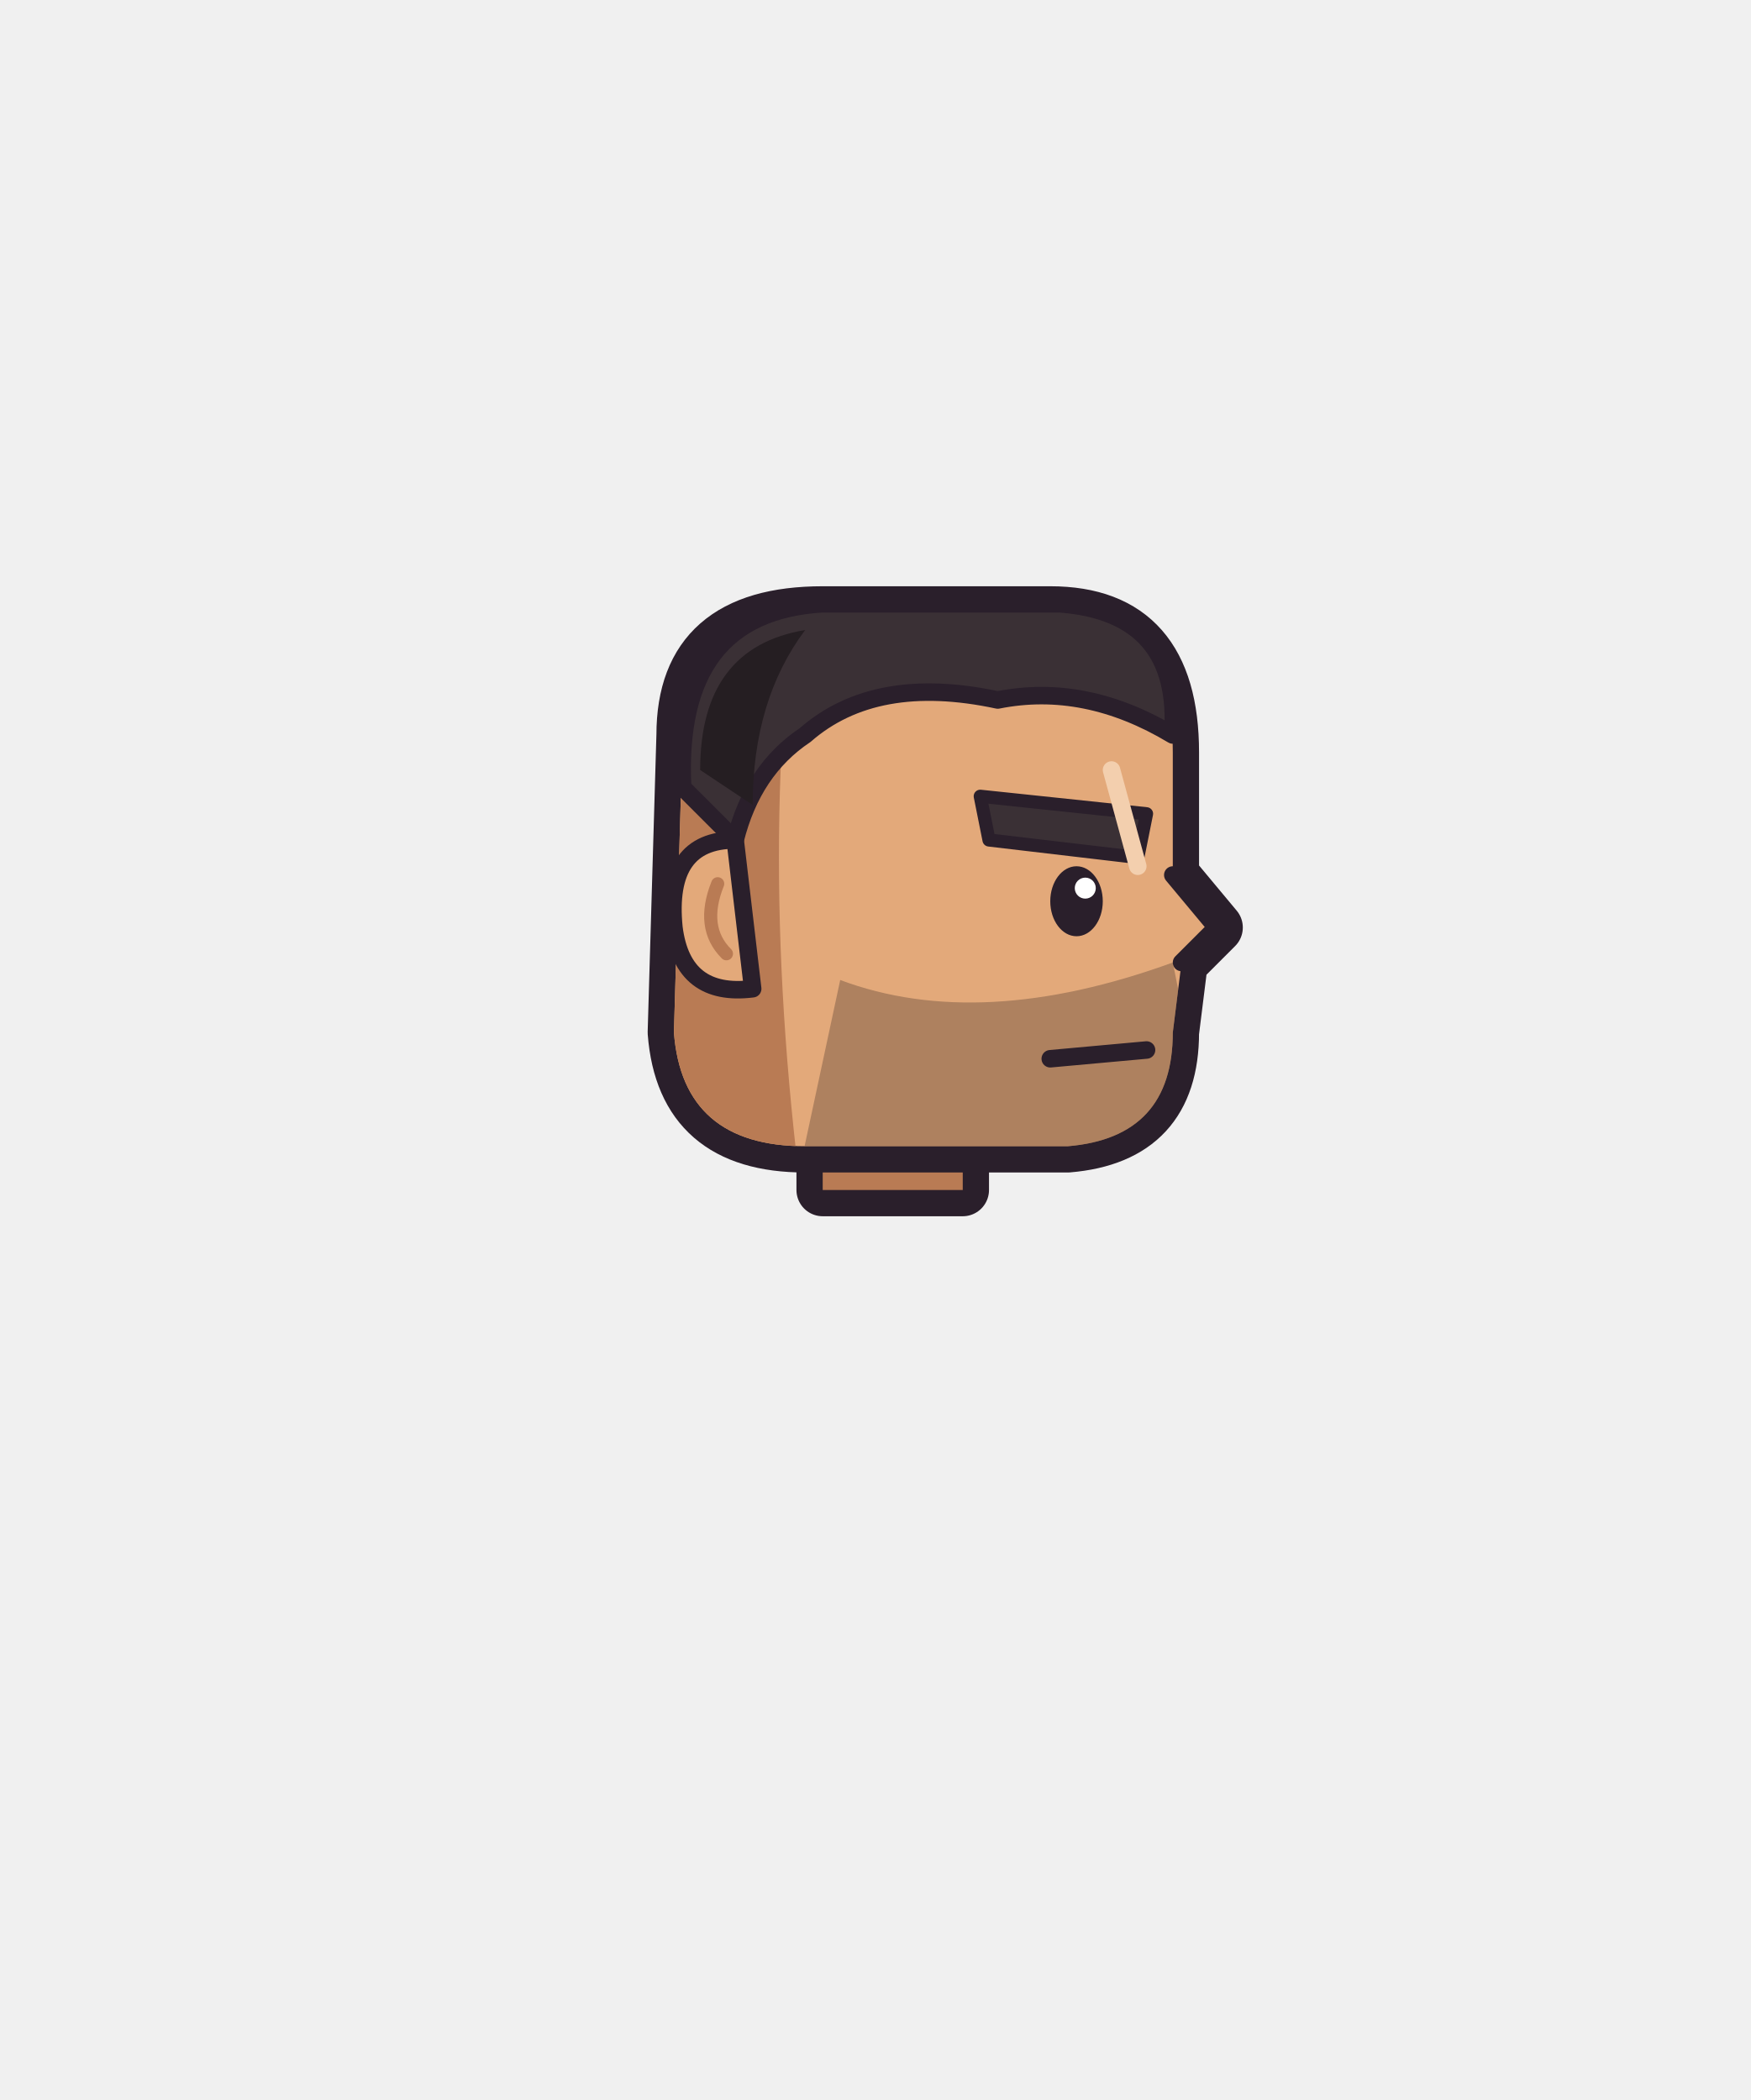
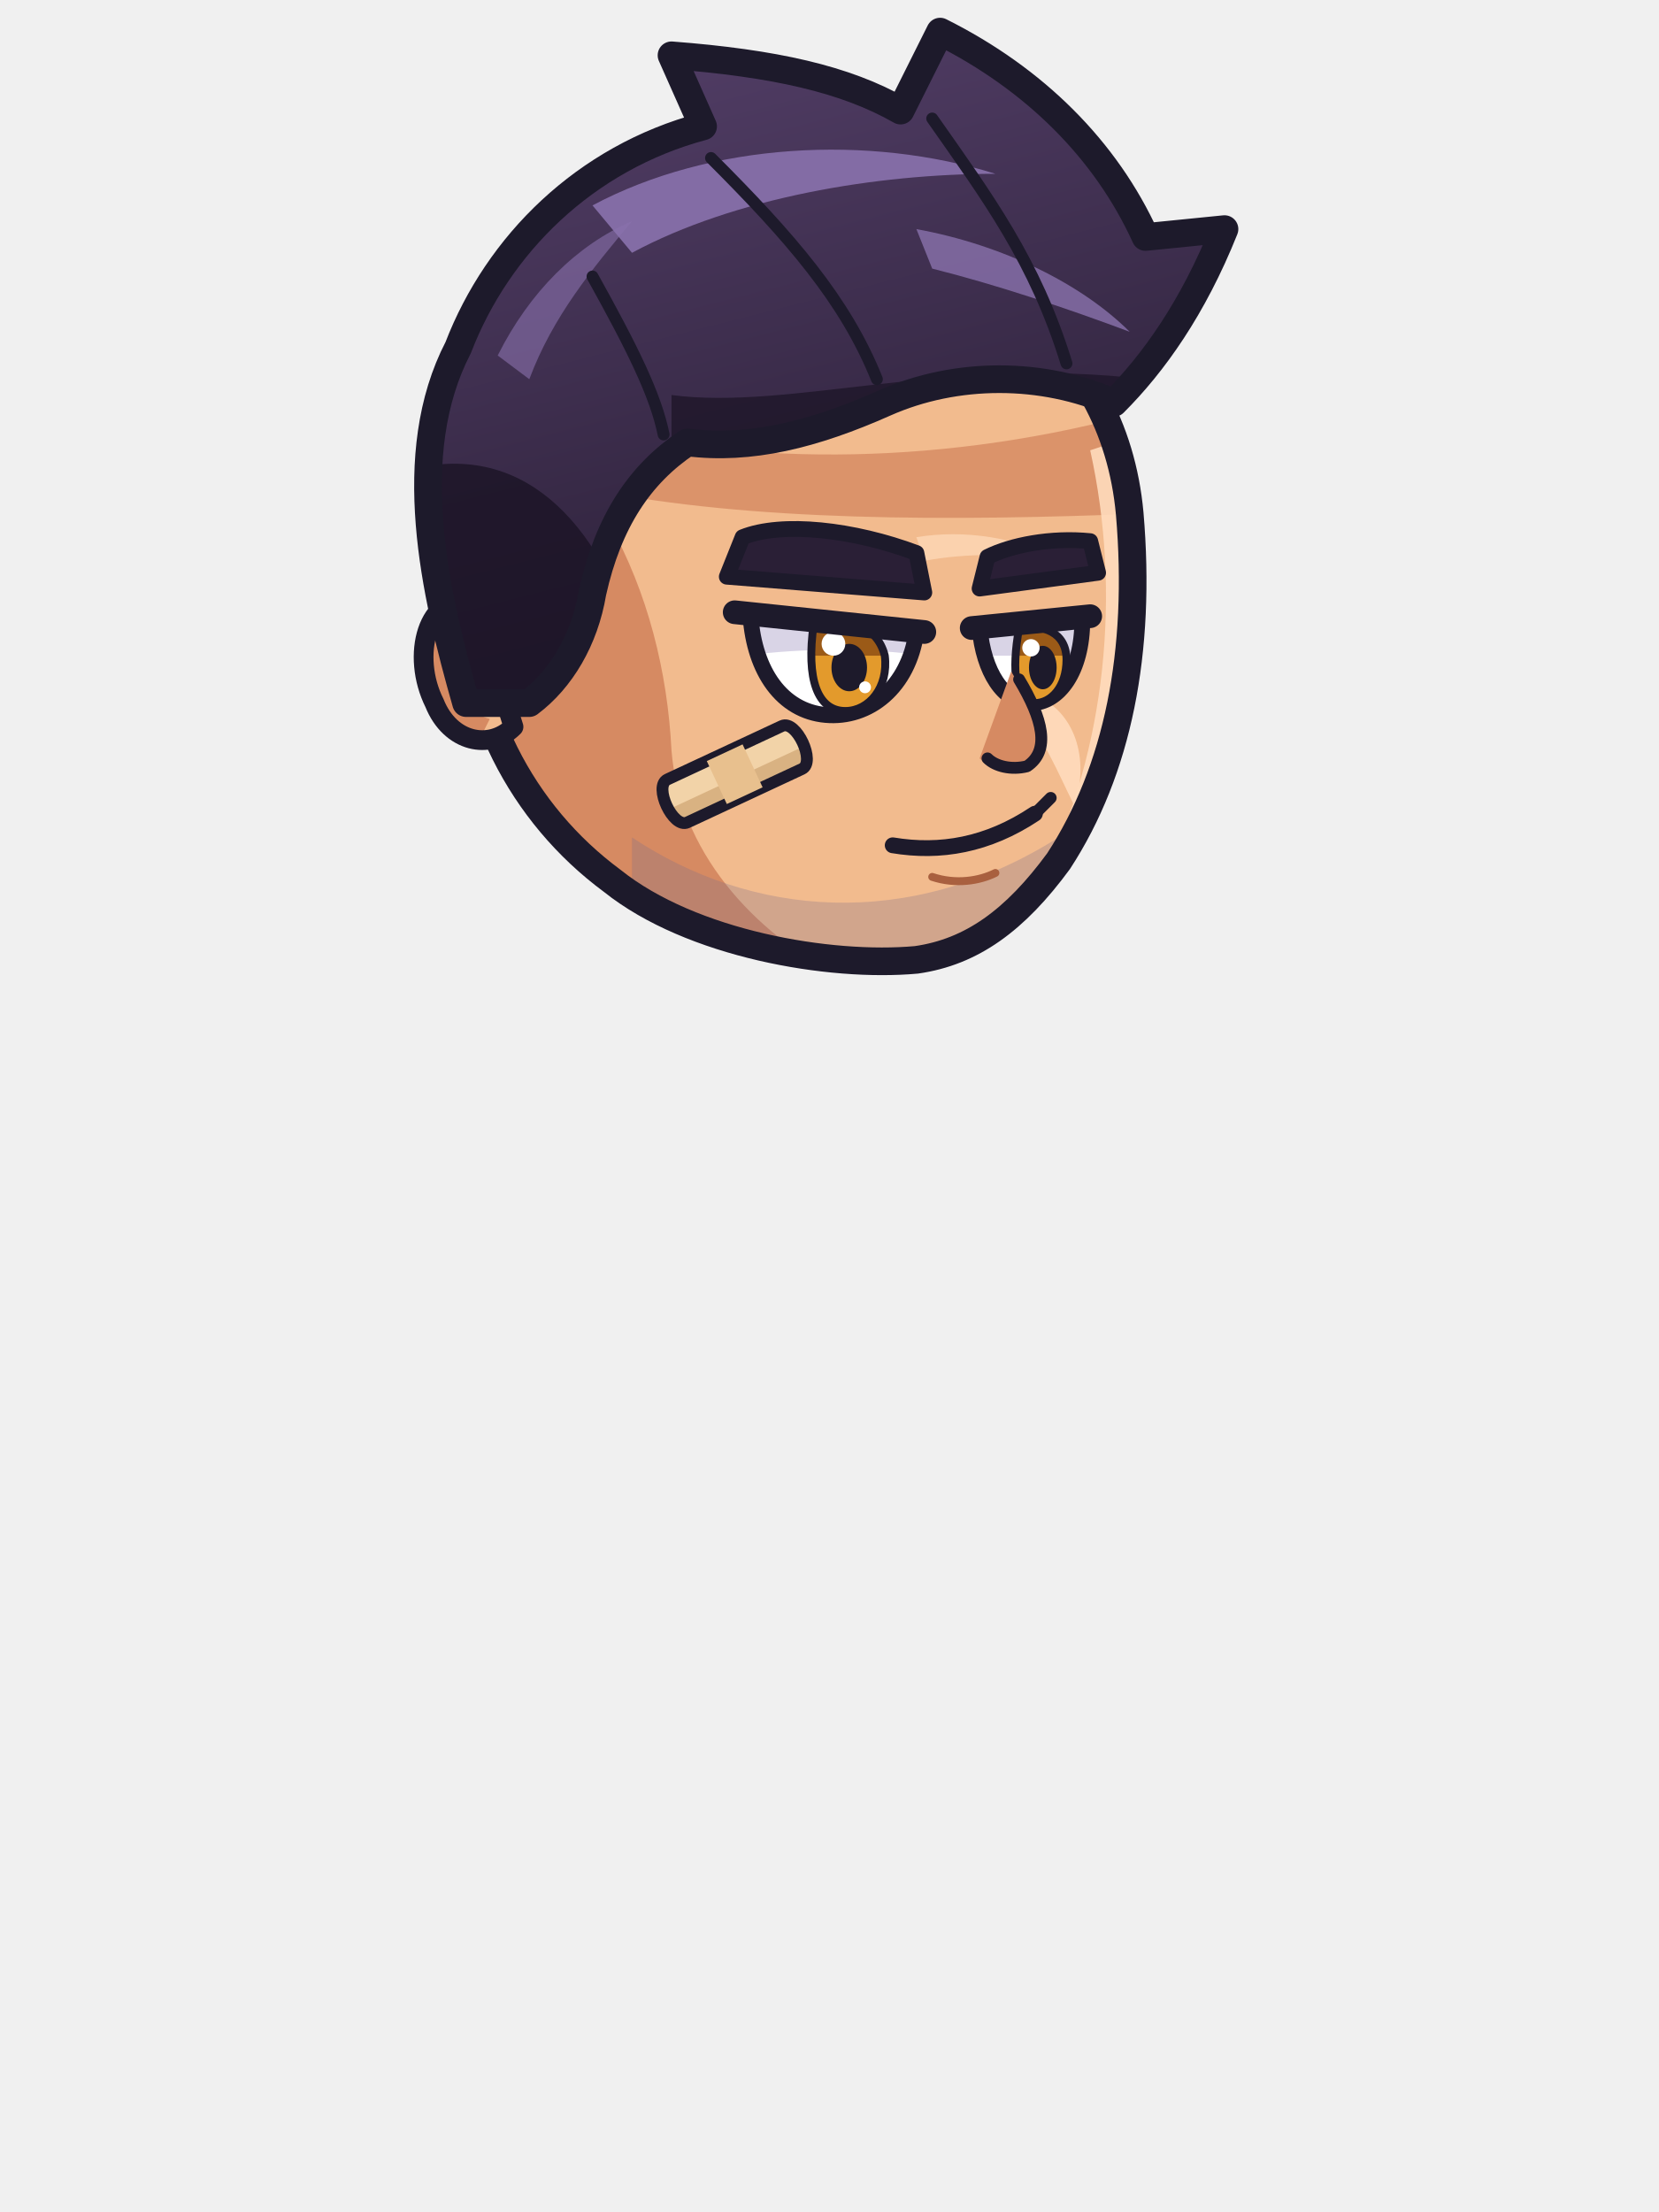
- <svg xmlns="http://www.w3.org/2000/svg" width="200" height="240" viewBox="0 0 200 240">
-   <path d="M94,122 L110,122 L110,136 L94,136 Z" fill="#b97b54" stroke="#2a1f2b" stroke-width="6.0" stroke-linejoin="round" />
-   <path d="M94,122 L110,122 L110,136 L94,136 Z" fill="#b97b54" />
-   <path d="M78,84 Q78,70 94,70 L120,70 Q134,70 134,86 L134,100 L139,106 L135,110 L134,118 Q134,130 122,131 L92,131 Q78,131 77,118 Z" fill="#2a1f2b" stroke="#2a1f2b" stroke-width="6.0" stroke-linejoin="round" />
-   <path d="M78,84 Q78,70 94,70 L120,70 Q134,70 134,86 L134,100 L139,106 L135,110 L134,118 Q134,130 122,131 L92,131 Q78,131 77,118 Z" fill="#e3a97a" />
-   <clipPath id="head_clip">
-     <path d="M78,84 Q78,70 94,70 L120,70 Q134,70 134,86 L134,100 L139,106 L135,110 L134,118 Q134,130 122,131 L92,131 Q78,131 77,118 Z" />
-   </clipPath>
-   <g clip-path="url(#head_clip)">
-     <path d="M70,60 L92,60 Q86,96 92,140 L70,140 Z" fill="#b97b54" />
-     <path d="M96,112 Q112,118 134,110 L140,140 L90,140 Z" fill="#6e5040" fill-opacity="0.45" />
+ <svg xmlns="http://www.w3.org/2000/svg" width="126" height="168" viewBox="0 0 420 560">
+   <defs>
+     <clipPath id="head_1">
+       <path d="M200,62 C245,60 282,86 286,130 C289,165 283,195 268,218 C257,233 246,241 232,243 C210,245 175,239 155,223 C132,206 118,179 118,148 C118,100 150,64 200,62 Z" />
+     </clipPath>
+     <clipPath id="head_2">
+       <path d="M120,152 C108,150 104,166 110,178 C114,188 124,190 130,184 Z" />
+     </clipPath>
+     <linearGradient id="hair_gradient" x1="0" y1="0" x2="0.3" y2="1">
+       <stop offset="0" stop-color="#55406a" />
+       <stop offset="1" stop-color="#2a1f36" />
+     </linearGradient>
+     <clipPath id="head_3">
+       <path d="M118,178 C110,150 102,115 116,88 C126,62 148,40 178,32 L170,14 C196,16 214,20 228,28 L238,8 C262,20 280,38 290,60 L310,58 C302,78 292,92 282,102 C264,94 242,94 224,102 C206,110 190,114 174,112 C162,120 154,132 150,150 C148,162 142,172 134,178 Z" />
+     </clipPath>
+     <clipPath id="head_4">
+       <path d="M184,146 L234,150 L232,140 C216,134 198,132 188,136 Z" />
+     </clipPath>
+     <clipPath id="head_5">
+       <path d="M248,149 L278,145 L276,137 C266,136 256,138 250,141 Z" />
+     </clipPath>
+     <clipPath id="head_6">
+       <path d="M190,156 L232,160 C230,174 220,182 209,181 C198,180 191,170 190,156 Z" />
+     </clipPath>
+     <clipPath id="head_7">
+       <path d="M206,158 C214,156 222,158 224,166 C225,174 220,180 214,180 C207,180 204,172 206,158 Z" />
+     </clipPath>
+     <clipPath id="head_8">
+       <path d="M248,159 L274,157 C274,170 268,178 261,178 C254,178 249,170 248,159 Z" />
+     </clipPath>
+     <clipPath id="head_9">
+       <path d="M258,159 C264,158 270,160 270,167 C270,174 266,178 262,178 C257,178 256,170 258,159 Z" />
+     </clipPath>
+     <clipPath id="head_10">
+       <path d="M256,170 C262,180 266,188 262,194 C258,196 252,196 248,192 Z" />
+     </clipPath>
+     <clipPath id="head_11">
+       <path d="M170,190 L202,190 C206,190 206,202 202,202 L170,202 C166,202 166,190 170,190 Z" />
+     </clipPath>
+     <clipPath id="head_12">
+       <path d="M181,190 L191,190 L191,202 L181,202 Z" />
+     </clipPath>
+   </defs>
+   <path d="M200,62 C245,60 282,86 286,130 C289,165 283,195 268,218 C257,233 246,241 232,243 C210,245 175,239 155,223 C132,206 118,179 118,148 C118,100 150,64 200,62 Z" fill="#f2bb8e" />
+   <g clip-path="url(#head_1)">
+     <path d="M110,90 C150,110 168,150 170,190 C172,215 190,236 214,248 L110,248 Z" fill="#d68a62" opacity="1" />
+     <path d="M150,108 C190,118 240,118 290,104 L290,130 C240,132 190,132 150,124 Z" fill="#d68a62" opacity="0.8" />
+     <path d="M160,212 C190,232 230,236 268,212 L268,252 L160,252 Z" fill="#7a6a8a" opacity="0.28" />
+     <path d="M262,176 C272,180 276,192 272,204 C268,196 264,186 258,180 Z" fill="#ffdcbc" opacity="0.9" />
+     <path d="M232,136 C244,134 258,136 268,142 C258,140 244,140 234,142 Z" fill="#ffdcbc" opacity="0.7" />
+     <path d="M282,112 C294,150 290,192 272,224 L264,222 C280,190 284,150 276,114 Z" fill="#ffdcbc" opacity="0.9" />
  </g>
-   <path d="M78,90 Q77,70 94,69 L121,69 Q135,70 134,84 Q124,78 114,80 Q100,77 92,84 Q86,88 84,96 Z" fill="#3a3035" stroke="#2a1f2b" stroke-width="2" stroke-linejoin="round" />
-   <path d="M80,88 Q80,74 92,72 Q86,80 86,92 Z" fill="#251e22" />
-   <path d="M84,96 Q76,96 77,106 Q78,114 86,113 Z" fill="#e3a97a" stroke="#2a1f2b" stroke-width="2" stroke-linejoin="round" />
-   <path d="M82,101 Q80,106 83,109" fill="none" stroke="#b97b54" stroke-width="1.5" stroke-linecap="round" stroke-linejoin="round" />
-   <path d="M112,91 L131,93 L130,98 L113,96 Z" fill="#3a3035" stroke="#2a1f2b" stroke-width="1.5" stroke-linejoin="round" />
-   <ellipse cx="123" cy="103" rx="3" ry="4" fill="#2a1f2b" />
-   <circle cx="124" cy="101.5" r="1.2" fill="#ffffff" />
-   <path d="M127,88 L130,99" fill="none" stroke="#f3cfae" stroke-width="2" stroke-linecap="round" stroke-linejoin="round" />
-   <path d="M120,121 L131,120" fill="none" stroke="#2a1f2b" stroke-width="2" stroke-linecap="round" stroke-linejoin="round" />
-   <path d="M134,100 L139,106 L135,110" fill="none" stroke="#2a1f2b" stroke-width="2" stroke-linecap="round" stroke-linejoin="round" />
+   <path d="M200,62 C245,60 282,86 286,130 C289,165 283,195 268,218 C257,233 246,241 232,243 C210,245 175,239 155,223 C132,206 118,179 118,148 C118,100 150,64 200,62 Z" fill="none" stroke="#1d1a2b" stroke-width="7" stroke-linejoin="round" />
+   <path d="M120,152 C108,150 104,166 110,178 C114,188 124,190 130,184 Z" fill="#f2bb8e" />
+   <g clip-path="url(#head_2)">
+     <path d="M114,160 C112,170 116,180 124,182 L120,190 L104,190 L104,150 Z" fill="#d68a62" opacity="1" />
+   </g>
+   <path d="M120,152 C108,150 104,166 110,178 C114,188 124,190 130,184 Z" fill="none" stroke="#1d1a2b" stroke-width="5" stroke-linejoin="round" />
+   <path d="M118,162 C114,168 116,176 122,178" fill="none" stroke="#1d1a2b" stroke-width="3.0" stroke-linecap="round" stroke-linejoin="round" />
+   <path d="M118,178 C110,150 102,115 116,88 C126,62 148,40 178,32 L170,14 C196,16 214,20 228,28 L238,8 C262,20 280,38 290,60 L310,58 C302,78 292,92 282,102 C264,94 242,94 224,102 C206,110 190,114 174,112 C162,120 154,132 150,150 C148,162 142,172 134,178 Z" fill="url(#hair_gradient)" />
+   <g clip-path="url(#head_3)">
+     <path d="M100,120 C130,110 150,130 160,160 C150,170 140,180 130,186 L96,186 Z" fill="#1a1324" opacity="0.8" />
+     <path d="M170,100 C200,104 240,90 290,96 L290,110 L170,120 Z" fill="#1a1324" opacity="0.7" />
+     <path d="M150,52 C180,36 220,34 252,44 C222,44 186,50 160,64 Z" fill="#8a72ad" opacity="0.9" />
+     <path d="M232,58 C254,62 274,72 286,84 C270,78 252,72 236,68 Z" fill="#8a72ad" opacity="0.8" />
+     <path d="M126,90 C134,74 146,62 160,56 C150,68 140,80 134,96 Z" fill="#8a72ad" opacity="0.6" />
+   </g>
+   <path d="M118,178 C110,150 102,115 116,88 C126,62 148,40 178,32 L170,14 C196,16 214,20 228,28 L238,8 C262,20 280,38 290,60 L310,58 C302,78 292,92 282,102 C264,94 242,94 224,102 C206,110 190,114 174,112 C162,120 154,132 150,150 C148,162 142,172 134,178 Z" fill="none" stroke="#1d1a2b" stroke-width="7" stroke-linejoin="round" />
+   <path d="M180,40 C200,60 214,76 222,96" fill="none" stroke="#1d1a2b" stroke-width="3.0" stroke-linecap="round" stroke-linejoin="round" />
+   <path d="M236,30 C250,50 262,66 270,92" fill="none" stroke="#1d1a2b" stroke-width="3.0" stroke-linecap="round" stroke-linejoin="round" />
+   <path d="M150,70 C160,88 166,100 168,110" fill="none" stroke="#1d1a2b" stroke-width="3.0" stroke-linecap="round" stroke-linejoin="round" />
+   <path d="M184,146 L234,150 L232,140 C216,134 198,132 188,136 Z" fill="#2a1f36" />
+   <path d="M184,146 L234,150 L232,140 C216,134 198,132 188,136 Z" fill="none" stroke="#1d1a2b" stroke-width="4" stroke-linejoin="round" />
+   <path d="M248,149 L278,145 L276,137 C266,136 256,138 250,141 Z" fill="#2a1f36" />
+   <path d="M248,149 L278,145 L276,137 C266,136 256,138 250,141 Z" fill="none" stroke="#1d1a2b" stroke-width="4" stroke-linejoin="round" />
+   <path d="M190,156 L232,160 C230,174 220,182 209,181 C198,180 191,170 190,156 Z" fill="#ffffff" />
+   <g clip-path="url(#head_6)">
+     <path d="M188,154 L234,154 L234,166 C220,164 204,164 188,166 Z" fill="#d9d4e6" opacity="1" />
+   </g>
+   <path d="M190,156 L232,160 C230,174 220,182 209,181 C198,180 191,170 190,156 Z" fill="none" stroke="#1d1a2b" stroke-width="4" stroke-linejoin="round" />
+   <path d="M206,158 C214,156 222,158 224,166 C225,174 220,180 214,180 C207,180 204,172 206,158 Z" fill="#e39a2c" />
+   <g clip-path="url(#head_7)">
+     <path d="M200,154 L228,154 L228,166 L200,166 Z" fill="#8a4a12" opacity="0.8" />
+   </g>
+   <path d="M206,158 C214,156 222,158 224,166 C225,174 220,180 214,180 C207,180 204,172 206,158 Z" fill="none" stroke="#1d1a2b" stroke-width="2" stroke-linejoin="round" />
+   <ellipse cx="215" cy="169" rx="4.5" ry="6" fill="#1d1a2b" />
+   <circle cx="211" cy="163" r="3" fill="#ffffff" />
+   <circle cx="219" cy="174" r="1.5" fill="#ffffff" />
+   <path d="M186,155 L234,160" fill="none" stroke="#1d1a2b" stroke-width="6" stroke-linecap="round" stroke-linejoin="round" />
+   <path d="M248,159 L274,157 C274,170 268,178 261,178 C254,178 249,170 248,159 Z" fill="#ffffff" />
+   <g clip-path="url(#head_8)">
+     <path d="M246,156 L276,156 L276,166 L246,166 Z" fill="#d9d4e6" opacity="1" />
+   </g>
+   <path d="M248,159 L274,157 C274,170 268,178 261,178 C254,178 249,170 248,159 Z" fill="none" stroke="#1d1a2b" stroke-width="4" stroke-linejoin="round" />
+   <path d="M258,159 C264,158 270,160 270,167 C270,174 266,178 262,178 C257,178 256,170 258,159 Z" fill="#e39a2c" />
+   <g clip-path="url(#head_9)">
+     <path d="M254,156 L274,156 L274,166 L254,166 Z" fill="#8a4a12" opacity="0.8" />
+   </g>
+   <path d="M258,159 C264,158 270,160 270,167 C270,174 266,178 262,178 C257,178 256,170 258,159 Z" fill="none" stroke="#1d1a2b" stroke-width="2" stroke-linejoin="round" />
+   <ellipse cx="264" cy="169" rx="3.5" ry="5.5" fill="#1d1a2b" />
+   <circle cx="261" cy="164" r="2.2" fill="#ffffff" />
+   <path d="M246,159 L276,156" fill="none" stroke="#1d1a2b" stroke-width="6" stroke-linecap="round" stroke-linejoin="round" />
+   <path d="M256,170 C262,180 266,188 262,194 C258,196 252,196 248,192 Z" fill="#d68a62" />
+   <path d="M258,172 C264,182 266,190 260,194 C256,195 252,194 250,192" fill="none" stroke="#1d1a2b" stroke-width="3.0" stroke-linecap="round" stroke-linejoin="round" />
+   <path d="M226,214 C238,216 250,214 262,206" fill="none" stroke="#1d1a2b" stroke-width="4" stroke-linecap="round" stroke-linejoin="round" />
+   <path d="M262,206 L266,202" fill="none" stroke="#1d1a2b" stroke-width="3.0" stroke-linecap="round" stroke-linejoin="round" />
+   <path d="M236,222 C242,224 248,223 252,221" fill="none" stroke="#a9603f" stroke-width="2" stroke-linecap="round" stroke-linejoin="round" />
+   <g transform="rotate(-25 186 196)">
+     <path d="M170,190 L202,190 C206,190 206,202 202,202 L170,202 C166,202 166,190 170,190 Z" fill="#f2d3a8" />
+     <g clip-path="url(#head_11)">
+       <path d="M166,197 L206,197 L206,204 L166,204 Z" fill="#d9b282" opacity="1" />
+     </g>
+     <path d="M170,190 L202,190 C206,190 206,202 202,202 L170,202 C166,202 166,190 170,190 Z" fill="none" stroke="#1d1a2b" stroke-width="3" stroke-linejoin="round" />
+     <path d="M181,190 L191,190 L191,202 L181,202 Z" fill="#e8c08e" />
+   </g>
</svg>
